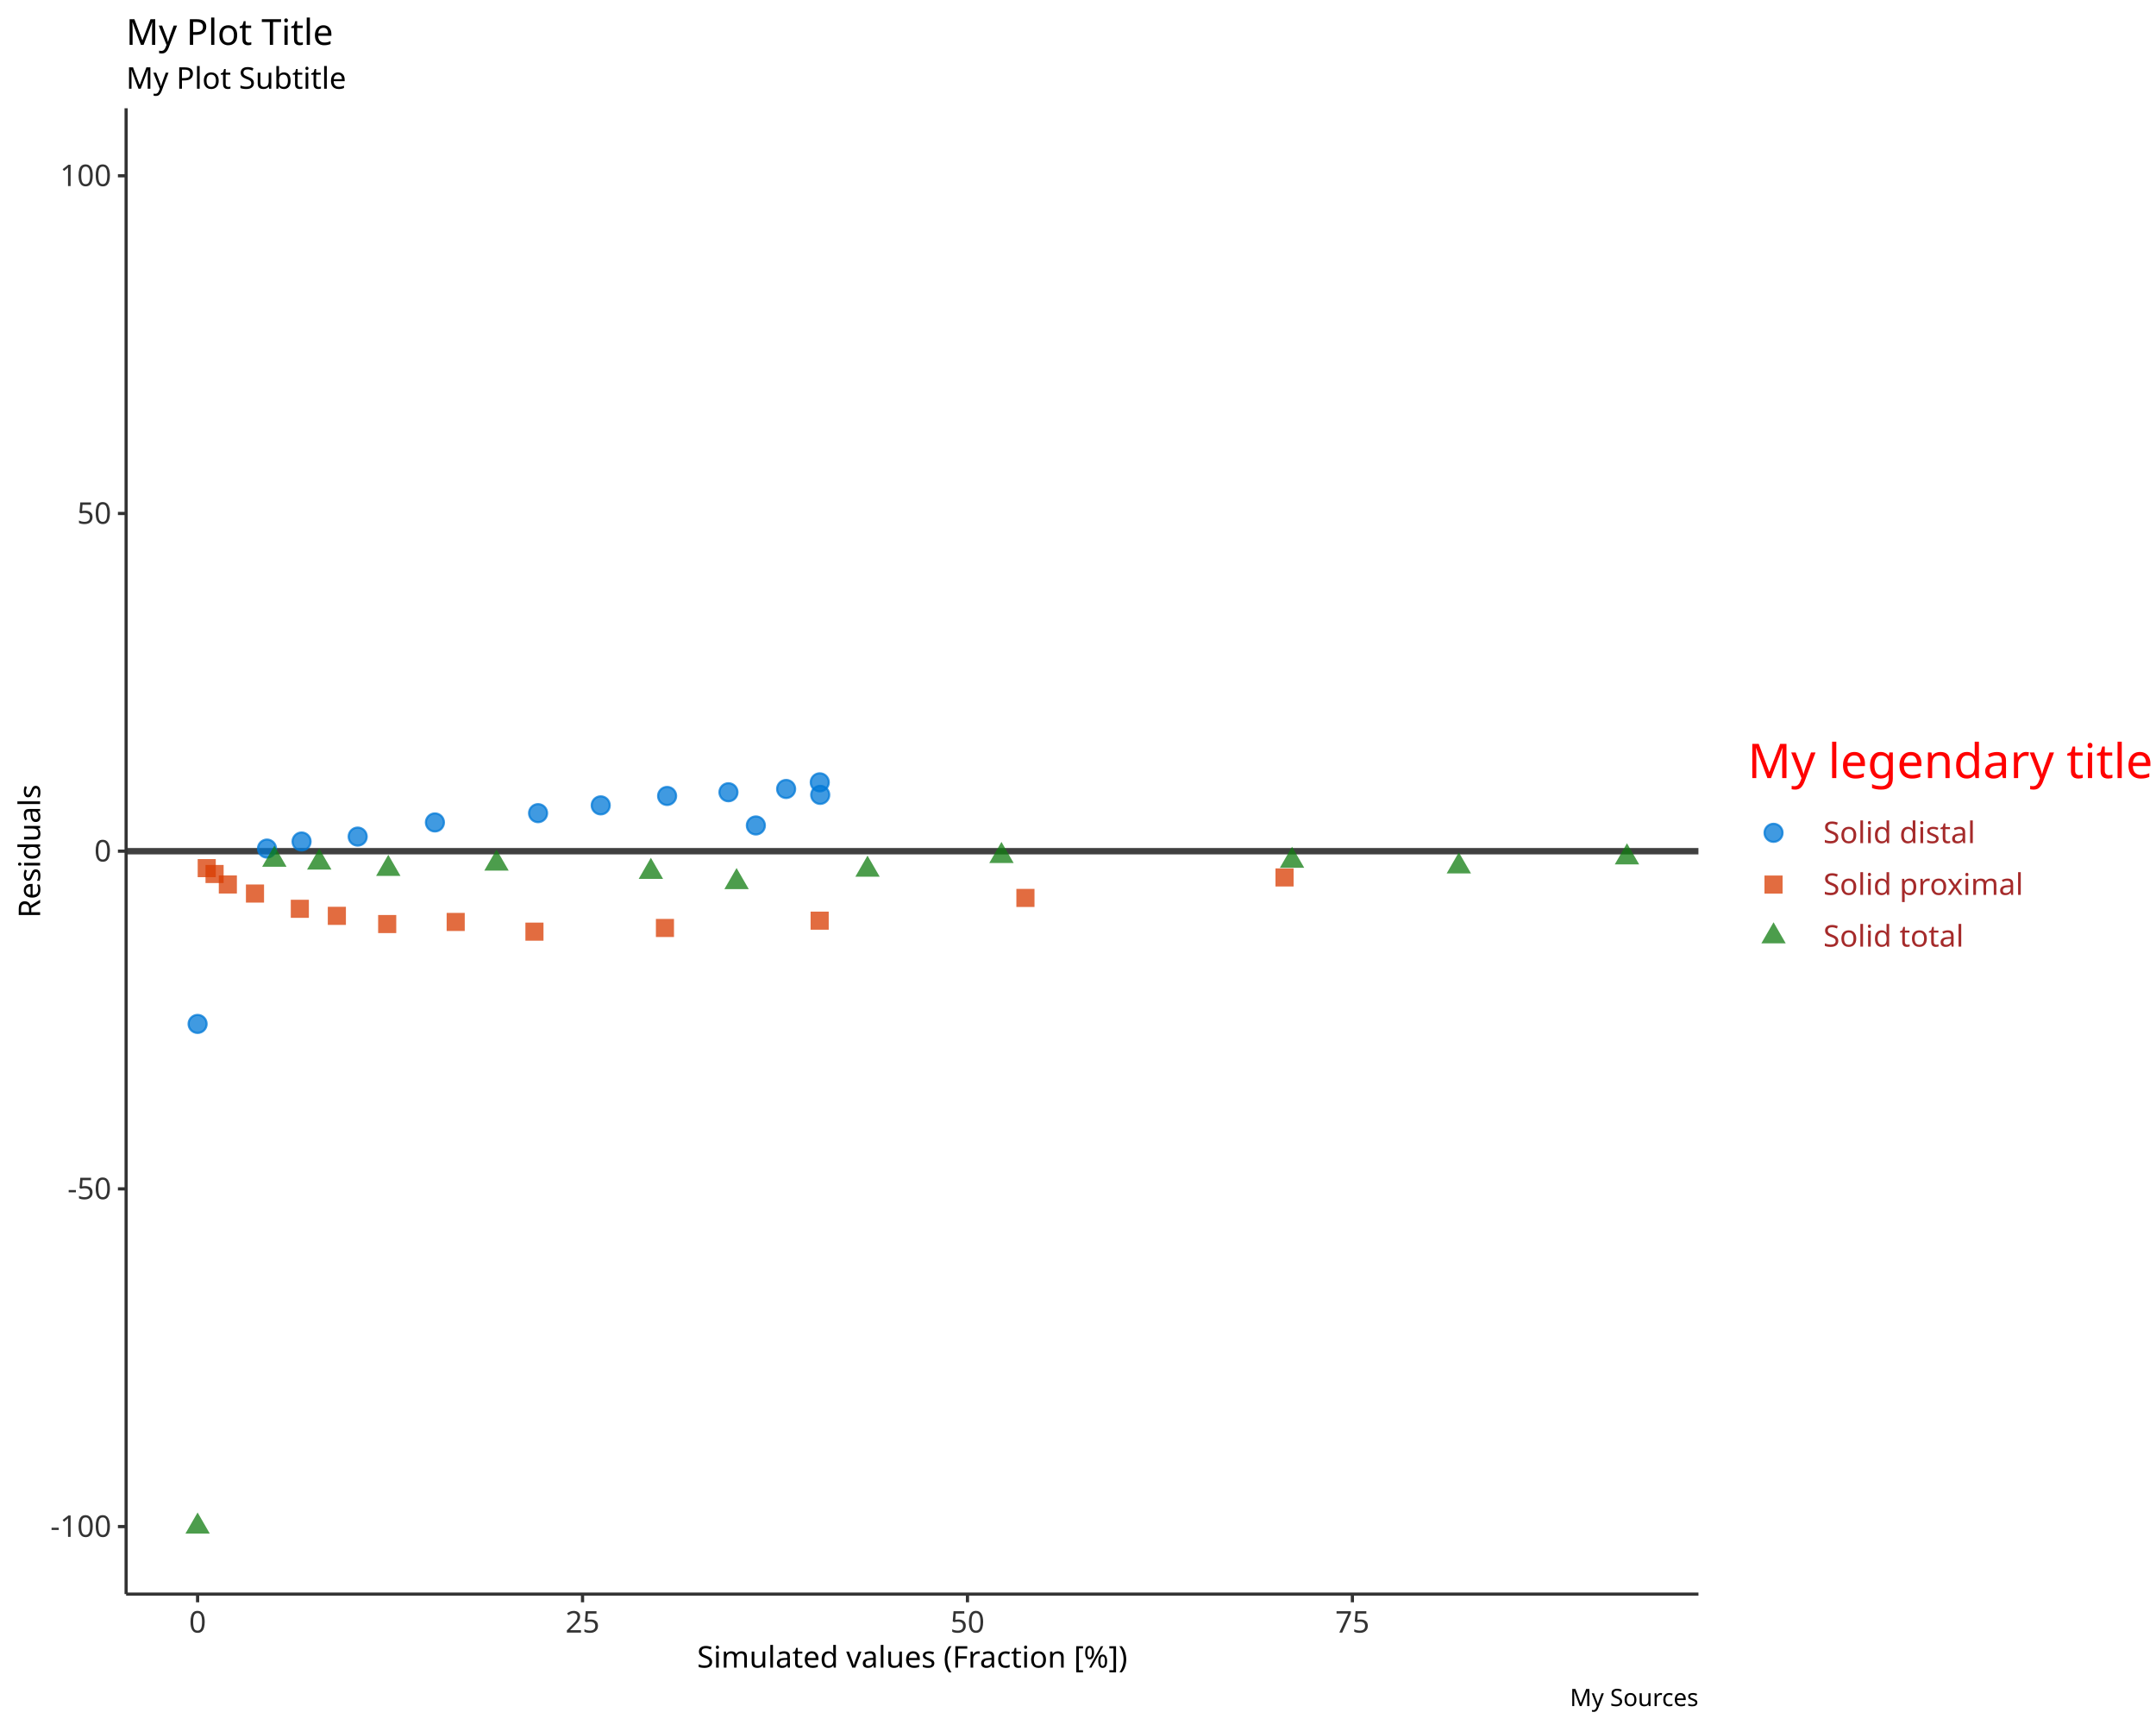
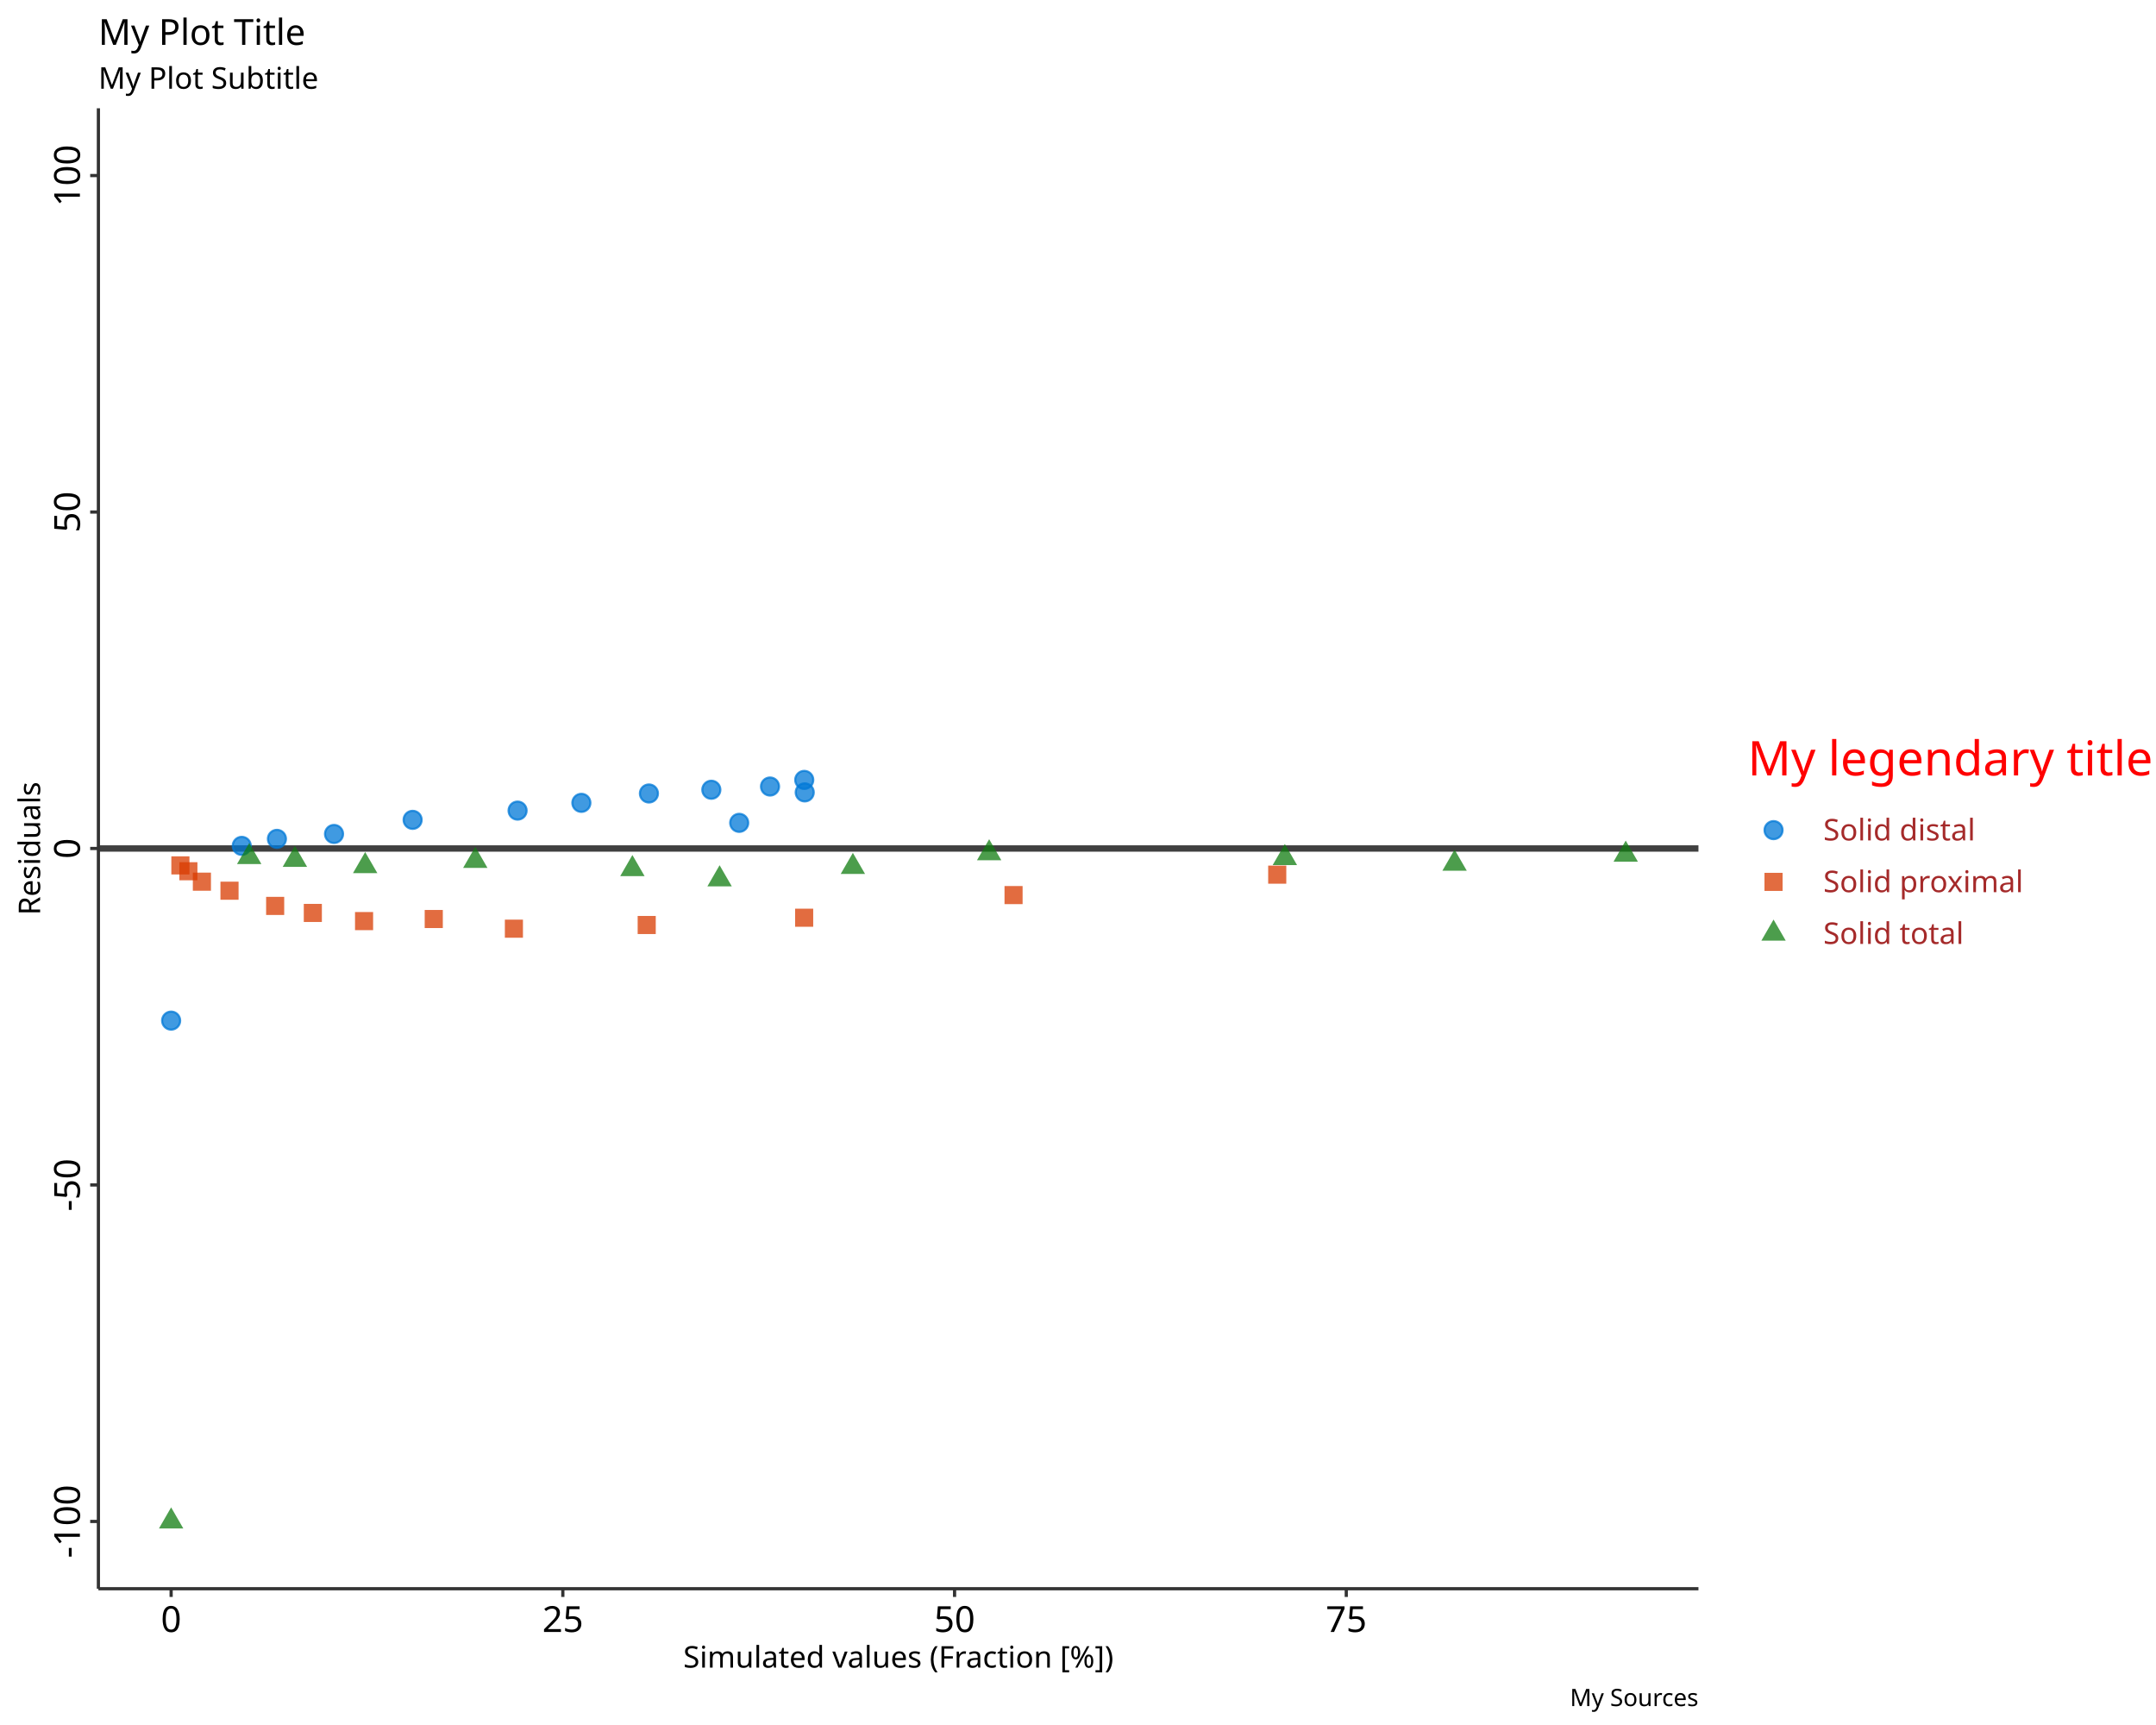
<svg xmlns="http://www.w3.org/2000/svg" class="svglite" data-engine-version="2.0" width="720.00pt" height="576.00pt" viewBox="0 0 720.00 576.00">
  <defs>
    <style type="text/css">
    .svglite line, .svglite polyline, .svglite polygon, .svglite path, .svglite rect, .svglite circle {
      fill: none;
      stroke: #000000;
      stroke-linecap: round;
      stroke-linejoin: round;
      stroke-miterlimit: 10.00;
    }
  </style>
  </defs>
  <rect width="100%" height="100%" style="stroke: none; fill: #FFFFFF;" />
  <defs>
    <clipPath id="cpMC4wMHw3MjAuMDB8MC4wMHw1NzYuMDA=">
      <rect x="0.00" y="0.00" width="720.00" height="576.00" />
    </clipPath>
  </defs>
  <g clip-path="url(#cpMC4wMHw3MjAuMDB8MC4wMHw1NzYuMDA=)">
    <rect x="0.00" y="0.00" width="720.00" height="576.00" style="stroke-width: 1.07; stroke: none; fill: #FFFFFF;" />
  </g>
  <defs>
-     <clipPath id="cpNDIuMTJ8NTY3LjIwfDM2LjE1fDUzMi4yOQ==">
-       <rect x="42.12" y="36.15" width="525.07" height="496.14" />
+     <clipPath id="cpMzIuODZ8NTY3LjIwfDM2LjE1fDUzMC41MA==">
+       <rect x="32.86" y="36.15" width="534.34" height="494.35" />
    </clipPath>
  </defs>
-   <g clip-path="url(#cpNDIuMTJ8NTY3LjIwfDM2LjE1fDUzMi4yOQ==)">
-     <rect x="42.12" y="36.15" width="525.07" height="496.14" style="stroke-width: 1.07; stroke: none; fill: #FFFFFF;" />
+   <g clip-path="url(#cpMzIuODZ8NTY3LjIwfDM2LjE1fDUzMC41MA==)">
+     <rect x="32.86" y="36.15" width="534.34" height="494.35" style="stroke-width: 1.07; stroke: none; fill: #FFFFFF;" />
  </g>
  <g clip-path="url(#cpMC4wMHw3MjAuMDB8MC4wMHw1NzYuMDA=)">
</g>
-   <g clip-path="url(#cpNDIuMTJ8NTY3LjIwfDM2LjE1fDUzMi4yOQ==)">
+   <g clip-path="url(#cpMzIuODZ8NTY3LjIwfDM2LjE1fDUzMC41MA==)">
</g>
  <g clip-path="url(#cpMC4wMHw3MjAuMDB8MC4wMHw1NzYuMDA=)">
</g>
-   <g clip-path="url(#cpNDIuMTJ8NTY3LjIwfDM2LjE1fDUzMi4yOQ==)">
+   <g clip-path="url(#cpMzIuODZ8NTY3LjIwfDM2LjE1fDUzMC41MA==)">
</g>
  <g clip-path="url(#cpMC4wMHw3MjAuMDB8MC4wMHw1NzYuMDA=)">
</g>
-   <g clip-path="url(#cpNDIuMTJ8NTY3LjIwfDM2LjE1fDUzMi4yOQ==)">
+   <g clip-path="url(#cpMzIuODZ8NTY3LjIwfDM2LjE1fDUzMC41MA==)">
</g>
  <g clip-path="url(#cpMC4wMHw3MjAuMDB8MC4wMHw1NzYuMDA=)">
</g>
-   <g clip-path="url(#cpNDIuMTJ8NTY3LjIwfDM2LjE1fDUzMi4yOQ==)">
+   <g clip-path="url(#cpMzIuODZ8NTY3LjIwfDM2LjE1fDUzMC41MA==)">
</g>
  <g clip-path="url(#cpMC4wMHw3MjAuMDB8MC4wMHw1NzYuMDA=)">
</g>
-   <g clip-path="url(#cpNDIuMTJ8NTY3LjIwfDM2LjE1fDUzMi4yOQ==)">
+   <g clip-path="url(#cpMzIuODZ8NTY3LjIwfDM2LjE1fDUzMC41MA==)">
</g>
  <g clip-path="url(#cpMC4wMHw3MjAuMDB8MC4wMHw1NzYuMDA=)">
</g>
-   <g clip-path="url(#cpNDIuMTJ8NTY3LjIwfDM2LjE1fDUzMi4yOQ==)">
+   <g clip-path="url(#cpMzIuODZ8NTY3LjIwfDM2LjE1fDUzMC41MA==)">
</g>
  <g clip-path="url(#cpMC4wMHw3MjAuMDB8MC4wMHw1NzYuMDA=)">
</g>
-   <g clip-path="url(#cpNDIuMTJ8NTY3LjIwfDM2LjE1fDUzMi4yOQ==)">
+   <g clip-path="url(#cpMzIuODZ8NTY3LjIwfDM2LjE1fDUzMC41MA==)">
</g>
  <g clip-path="url(#cpMC4wMHw3MjAuMDB8MC4wMHw1NzYuMDA=)">
</g>
-   <g clip-path="url(#cpNDIuMTJ8NTY3LjIwfDM2LjE1fDUzMi4yOQ==)">
+   <g clip-path="url(#cpMzIuODZ8NTY3LjIwfDM2LjE1fDUzMC41MA==)">
</g>
  <g clip-path="url(#cpMC4wMHw3MjAuMDB8MC4wMHw1NzYuMDA=)">
</g>
-   <g clip-path="url(#cpNDIuMTJ8NTY3LjIwfDM2LjE1fDUzMi4yOQ==)">
+   <g clip-path="url(#cpMzIuODZ8NTY3LjIwfDM2LjE1fDUzMC41MA==)">
</g>
  <g clip-path="url(#cpMC4wMHw3MjAuMDB8MC4wMHw1NzYuMDA=)">
</g>
-   <g clip-path="url(#cpNDIuMTJ8NTY3LjIwfDM2LjE1fDUzMi4yOQ==)">
+   <g clip-path="url(#cpMzIuODZ8NTY3LjIwfDM2LjE1fDUzMC41MA==)">
</g>
  <g clip-path="url(#cpMC4wMHw3MjAuMDB8MC4wMHw1NzYuMDA=)">
</g>
-   <g clip-path="url(#cpNDIuMTJ8NTY3LjIwfDM2LjE1fDUzMi4yOQ==)">
+   <g clip-path="url(#cpMzIuODZ8NTY3LjIwfDM2LjE1fDUzMC41MA==)">
</g>
  <g clip-path="url(#cpMC4wMHw3MjAuMDB8MC4wMHw1NzYuMDA=)">
</g>
-   <g clip-path="url(#cpNDIuMTJ8NTY3LjIwfDM2LjE1fDUzMi4yOQ==)">
+   <g clip-path="url(#cpMzIuODZ8NTY3LjIwfDM2LjE1fDUzMC41MA==)">
</g>
  <g clip-path="url(#cpMC4wMHw3MjAuMDB8MC4wMHw1NzYuMDA=)">
</g>
-   <g clip-path="url(#cpNDIuMTJ8NTY3LjIwfDM2LjE1fDUzMi4yOQ==)">
+   <g clip-path="url(#cpMzIuODZ8NTY3LjIwfDM2LjE1fDUzMC41MA==)">
</g>
  <g clip-path="url(#cpMC4wMHw3MjAuMDB8MC4wMHw1NzYuMDA=)">
</g>
-   <g clip-path="url(#cpNDIuMTJ8NTY3LjIwfDM2LjE1fDUzMi4yOQ==)">
+   <g clip-path="url(#cpMzIuODZ8NTY3LjIwfDM2LjE1fDUzMC41MA==)">
</g>
  <g clip-path="url(#cpMC4wMHw3MjAuMDB8MC4wMHw1NzYuMDA=)">
</g>
-   <g clip-path="url(#cpNDIuMTJ8NTY3LjIwfDM2LjE1fDUzMi4yOQ==)">
+   <g clip-path="url(#cpMzIuODZ8NTY3LjIwfDM2LjE1fDUzMC41MA==)">
</g>
  <g clip-path="url(#cpMC4wMHw3MjAuMDB8MC4wMHw1NzYuMDA=)">
</g>
-   <g clip-path="url(#cpNDIuMTJ8NTY3LjIwfDM2LjE1fDUzMi4yOQ==)">
-     <line x1="42.12" y1="284.22" x2="567.20" y2="284.22" style="stroke-width: 2.13; stroke: #000000; stroke-opacity: 0.75; stroke-linecap: butt;" />
-     <circle cx="65.99" cy="341.90" r="3.02" style="stroke-width: 0.71; stroke: #0078D7; stroke-opacity: 0.75; fill: #0078D7; fill-opacity: 0.75;" />
-     <circle cx="252.42" cy="275.63" r="3.02" style="stroke-width: 0.71; stroke: #0078D7; stroke-opacity: 0.75; fill: #0078D7; fill-opacity: 0.75;" />
-     <circle cx="273.91" cy="265.42" r="3.02" style="stroke-width: 0.71; stroke: #0078D7; stroke-opacity: 0.75; fill: #0078D7; fill-opacity: 0.75;" />
-     <circle cx="273.76" cy="261.23" r="3.02" style="stroke-width: 0.71; stroke: #0078D7; stroke-opacity: 0.75; fill: #0078D7; fill-opacity: 0.75;" />
-     <circle cx="262.53" cy="263.45" r="3.02" style="stroke-width: 0.71; stroke: #0078D7; stroke-opacity: 0.75; fill: #0078D7; fill-opacity: 0.75;" />
-     <circle cx="243.27" cy="264.54" r="3.02" style="stroke-width: 0.71; stroke: #0078D7; stroke-opacity: 0.75; fill: #0078D7; fill-opacity: 0.75;" />
-     <circle cx="222.78" cy="265.78" r="3.02" style="stroke-width: 0.71; stroke: #0078D7; stroke-opacity: 0.75; fill: #0078D7; fill-opacity: 0.75;" />
-     <circle cx="200.61" cy="268.92" r="3.02" style="stroke-width: 0.71; stroke: #0078D7; stroke-opacity: 0.75; fill: #0078D7; fill-opacity: 0.75;" />
-     <circle cx="179.69" cy="271.52" r="3.02" style="stroke-width: 0.71; stroke: #0078D7; stroke-opacity: 0.75; fill: #0078D7; fill-opacity: 0.75;" />
-     <circle cx="145.24" cy="274.62" r="3.02" style="stroke-width: 0.71; stroke: #0078D7; stroke-opacity: 0.75; fill: #0078D7; fill-opacity: 0.75;" />
-     <circle cx="119.45" cy="279.35" r="3.02" style="stroke-width: 0.71; stroke: #0078D7; stroke-opacity: 0.75; fill: #0078D7; fill-opacity: 0.75;" />
-     <circle cx="100.71" cy="280.99" r="3.02" style="stroke-width: 0.71; stroke: #0078D7; stroke-opacity: 0.75; fill: #0078D7; fill-opacity: 0.75;" />
-     <circle cx="89.16" cy="283.35" r="3.02" style="stroke-width: 0.71; stroke: #0078D7; stroke-opacity: 0.75; fill: #0078D7; fill-opacity: 0.75;" />
-     <polygon points="425.95,296.01 432.00,296.01 432.00,289.97 425.95,289.97 " style="stroke-width: 0.71; stroke: none; fill: #D83B01; fill-opacity: 0.75;" />
-     <polygon points="339.42,302.85 345.47,302.85 345.47,296.81 339.42,296.81 " style="stroke-width: 0.71; stroke: none; fill: #D83B01; fill-opacity: 0.75;" />
-     <polygon points="270.70,310.44 276.75,310.44 276.75,304.40 270.70,304.40 " style="stroke-width: 0.71; stroke: none; fill: #D83B01; fill-opacity: 0.75;" />
-     <polygon points="219.04,312.88 225.08,312.88 225.08,306.84 219.04,306.84 " style="stroke-width: 0.71; stroke: none; fill: #D83B01; fill-opacity: 0.75;" />
-     <polygon points="175.46,314.11 181.50,314.11 181.50,308.07 175.46,308.07 " style="stroke-width: 0.71; stroke: none; fill: #D83B01; fill-opacity: 0.75;" />
-     <polygon points="149.16,310.87 155.20,310.87 155.20,304.83 149.16,304.83 " style="stroke-width: 0.71; stroke: none; fill: #D83B01; fill-opacity: 0.75;" />
-     <polygon points="126.28,311.57 132.33,311.57 132.33,305.53 126.28,305.53 " style="stroke-width: 0.71; stroke: none; fill: #D83B01; fill-opacity: 0.75;" />
-     <polygon points="109.47,308.84 115.52,308.84 115.52,302.79 109.47,302.79 " style="stroke-width: 0.71; stroke: none; fill: #D83B01; fill-opacity: 0.75;" />
-     <polygon points="97.11,306.48 103.15,306.48 103.15,300.44 97.11,300.44 " style="stroke-width: 0.71; stroke: none; fill: #D83B01; fill-opacity: 0.75;" />
-     <polygon points="82.13,301.39 88.18,301.39 88.18,295.34 82.13,295.34 " style="stroke-width: 0.71; stroke: none; fill: #D83B01; fill-opacity: 0.75;" />
-     <polygon points="73.07,298.36 79.11,298.36 79.11,292.32 73.07,292.32 " style="stroke-width: 0.71; stroke: none; fill: #D83B01; fill-opacity: 0.75;" />
-     <polygon points="68.63,294.86 74.68,294.86 74.68,288.82 68.63,288.82 " style="stroke-width: 0.71; stroke: none; fill: #D83B01; fill-opacity: 0.75;" />
-     <polygon points="66.02,292.90 72.06,292.90 72.06,286.86 66.02,286.86 " style="stroke-width: 0.71; stroke: none; fill: #D83B01; fill-opacity: 0.75;" />
-     <polygon points="65.99,505.04 70.06,512.09 61.92,512.09 " style="stroke-width: 0.71; stroke: none; fill: #107C10; fill-opacity: 0.75;" />
-     <polygon points="543.33,281.58 547.40,288.63 539.26,288.63 " style="stroke-width: 0.71; stroke: none; fill: #107C10; fill-opacity: 0.75;" />
-     <polygon points="487.18,284.60 491.25,291.65 483.11,291.65 " style="stroke-width: 0.71; stroke: none; fill: #107C10; fill-opacity: 0.75;" />
-     <polygon points="431.48,282.72 435.55,289.77 427.41,289.77 " style="stroke-width: 0.71; stroke: none; fill: #107C10; fill-opacity: 0.75;" />
-     <polygon points="334.44,281.12 338.51,288.17 330.37,288.17 " style="stroke-width: 0.71; stroke: none; fill: #107C10; fill-opacity: 0.75;" />
-     <polygon points="289.71,285.70 293.78,292.75 285.64,292.75 " style="stroke-width: 0.71; stroke: none; fill: #107C10; fill-opacity: 0.75;" />
-     <polygon points="245.98,289.84 250.05,296.89 241.91,296.89 " style="stroke-width: 0.71; stroke: none; fill: #107C10; fill-opacity: 0.75;" />
-     <polygon points="217.36,286.42 221.43,293.47 213.29,293.47 " style="stroke-width: 0.71; stroke: none; fill: #107C10; fill-opacity: 0.75;" />
-     <polygon points="165.81,283.66 169.88,290.71 161.74,290.71 " style="stroke-width: 0.71; stroke: none; fill: #107C10; fill-opacity: 0.75;" />
-     <polygon points="129.67,285.42 133.74,292.47 125.60,292.47 " style="stroke-width: 0.71; stroke: none; fill: #107C10; fill-opacity: 0.75;" />
-     <polygon points="106.61,283.31 110.68,290.36 102.54,290.36 " style="stroke-width: 0.71; stroke: none; fill: #107C10; fill-opacity: 0.75;" />
-     <polygon points="91.62,282.37 95.69,289.42 87.55,289.42 " style="stroke-width: 0.71; stroke: none; fill: #107C10; fill-opacity: 0.75;" />
+   <g clip-path="url(#cpMzIuODZ8NTY3LjIwfDM2LjE1fDUzMC41MA==)">
+     <line x1="32.86" y1="283.32" x2="567.20" y2="283.32" style="stroke-width: 2.13; stroke: #000000; stroke-opacity: 0.75; stroke-linecap: butt;" />
+     <circle cx="57.15" cy="340.80" r="3.02" style="stroke-width: 0.71; stroke: #0078D7; stroke-opacity: 0.75; fill: #0078D7; fill-opacity: 0.75;" />
+     <circle cx="246.86" cy="274.76" r="3.02" style="stroke-width: 0.71; stroke: #0078D7; stroke-opacity: 0.75; fill: #0078D7; fill-opacity: 0.75;" />
+     <circle cx="268.74" cy="264.59" r="3.02" style="stroke-width: 0.71; stroke: #0078D7; stroke-opacity: 0.75; fill: #0078D7; fill-opacity: 0.75;" />
+     <circle cx="268.58" cy="260.42" r="3.02" style="stroke-width: 0.71; stroke: #0078D7; stroke-opacity: 0.75; fill: #0078D7; fill-opacity: 0.75;" />
+     <circle cx="257.15" cy="262.63" r="3.02" style="stroke-width: 0.71; stroke: #0078D7; stroke-opacity: 0.75; fill: #0078D7; fill-opacity: 0.75;" />
+     <circle cx="237.55" cy="263.71" r="3.02" style="stroke-width: 0.71; stroke: #0078D7; stroke-opacity: 0.75; fill: #0078D7; fill-opacity: 0.75;" />
+     <circle cx="216.71" cy="264.95" r="3.02" style="stroke-width: 0.71; stroke: #0078D7; stroke-opacity: 0.75; fill: #0078D7; fill-opacity: 0.75;" />
+     <circle cx="194.15" cy="268.08" r="3.02" style="stroke-width: 0.71; stroke: #0078D7; stroke-opacity: 0.75; fill: #0078D7; fill-opacity: 0.75;" />
+     <circle cx="172.85" cy="270.67" r="3.02" style="stroke-width: 0.71; stroke: #0078D7; stroke-opacity: 0.75; fill: #0078D7; fill-opacity: 0.75;" />
+     <circle cx="137.80" cy="273.76" r="3.02" style="stroke-width: 0.71; stroke: #0078D7; stroke-opacity: 0.75; fill: #0078D7; fill-opacity: 0.75;" />
+     <circle cx="111.55" cy="278.47" r="3.02" style="stroke-width: 0.71; stroke: #0078D7; stroke-opacity: 0.75; fill: #0078D7; fill-opacity: 0.75;" />
+     <circle cx="92.48" cy="280.11" r="3.02" style="stroke-width: 0.71; stroke: #0078D7; stroke-opacity: 0.75; fill: #0078D7; fill-opacity: 0.75;" />
+     <circle cx="80.73" cy="282.45" r="3.02" style="stroke-width: 0.71; stroke: #0078D7; stroke-opacity: 0.75; fill: #0078D7; fill-opacity: 0.75;" />
+     <polygon points="423.51,295.08 429.56,295.08 429.56,289.04 423.51,289.04 " style="stroke-width: 0.71; stroke: none; fill: #D83B01; fill-opacity: 0.75;" />
+     <polygon points="335.46,301.90 341.50,301.90 341.50,295.86 335.46,295.86 " style="stroke-width: 0.71; stroke: none; fill: #D83B01; fill-opacity: 0.75;" />
+     <polygon points="265.53,309.46 271.57,309.46 271.57,303.42 265.53,303.42 " style="stroke-width: 0.71; stroke: none; fill: #D83B01; fill-opacity: 0.75;" />
+     <polygon points="212.95,311.89 218.99,311.89 218.99,305.85 212.95,305.85 " style="stroke-width: 0.71; stroke: none; fill: #D83B01; fill-opacity: 0.75;" />
+     <polygon points="168.60,313.12 174.64,313.12 174.64,307.08 168.60,307.08 " style="stroke-width: 0.71; stroke: none; fill: #D83B01; fill-opacity: 0.75;" />
+     <polygon points="141.83,309.89 147.88,309.89 147.88,303.85 141.83,303.85 " style="stroke-width: 0.71; stroke: none; fill: #D83B01; fill-opacity: 0.75;" />
+     <polygon points="118.56,310.59 124.60,310.59 124.60,304.54 118.56,304.54 " style="stroke-width: 0.71; stroke: none; fill: #D83B01; fill-opacity: 0.75;" />
+     <polygon points="101.45,307.86 107.49,307.86 107.49,301.82 101.45,301.82 " style="stroke-width: 0.71; stroke: none; fill: #D83B01; fill-opacity: 0.75;" />
+     <polygon points="88.87,305.52 94.91,305.52 94.91,299.47 88.87,299.47 " style="stroke-width: 0.71; stroke: none; fill: #D83B01; fill-opacity: 0.75;" />
+     <polygon points="73.62,300.44 79.67,300.44 79.67,294.40 73.62,294.40 " style="stroke-width: 0.71; stroke: none; fill: #D83B01; fill-opacity: 0.75;" />
+     <polygon points="64.40,297.43 70.45,297.43 70.45,291.38 64.40,291.38 " style="stroke-width: 0.71; stroke: none; fill: #D83B01; fill-opacity: 0.75;" />
+     <polygon points="59.89,293.94 65.93,293.94 65.93,287.90 59.89,287.90 " style="stroke-width: 0.71; stroke: none; fill: #D83B01; fill-opacity: 0.75;" />
+     <polygon points="57.22,291.99 63.27,291.99 63.27,285.94 57.22,285.94 " style="stroke-width: 0.71; stroke: none; fill: #D83B01; fill-opacity: 0.75;" />
+     <polygon points="57.15,503.33 61.22,510.38 53.08,510.38 " style="stroke-width: 0.71; stroke: none; fill: #107C10; fill-opacity: 0.75;" />
+     <polygon points="542.91,280.68 546.98,287.73 538.84,287.73 " style="stroke-width: 0.71; stroke: none; fill: #107C10; fill-opacity: 0.75;" />
+     <polygon points="485.76,283.69 489.83,290.74 481.69,290.74 " style="stroke-width: 0.71; stroke: none; fill: #107C10; fill-opacity: 0.75;" />
+     <polygon points="429.08,281.81 433.15,288.86 425.01,288.86 " style="stroke-width: 0.71; stroke: none; fill: #107C10; fill-opacity: 0.75;" />
+     <polygon points="330.33,280.22 334.40,287.26 326.26,287.26 " style="stroke-width: 0.71; stroke: none; fill: #107C10; fill-opacity: 0.75;" />
+     <polygon points="284.82,284.78 288.89,291.83 280.75,291.83 " style="stroke-width: 0.71; stroke: none; fill: #107C10; fill-opacity: 0.75;" />
+     <polygon points="240.31,288.91 244.38,295.96 236.24,295.96 " style="stroke-width: 0.71; stroke: none; fill: #107C10; fill-opacity: 0.75;" />
+     <polygon points="211.19,285.50 215.26,292.55 207.12,292.55 " style="stroke-width: 0.71; stroke: none; fill: #107C10; fill-opacity: 0.75;" />
+     <polygon points="158.73,282.75 162.79,289.80 154.66,289.80 " style="stroke-width: 0.71; stroke: none; fill: #107C10; fill-opacity: 0.75;" />
+     <polygon points="121.95,284.50 126.02,291.55 117.88,291.55 " style="stroke-width: 0.71; stroke: none; fill: #107C10; fill-opacity: 0.75;" />
+     <polygon points="98.48,282.41 102.55,289.45 94.41,289.45 " style="stroke-width: 0.71; stroke: none; fill: #107C10; fill-opacity: 0.75;" />
+     <polygon points="83.22,281.47 87.29,288.52 79.15,288.52 " style="stroke-width: 0.71; stroke: none; fill: #107C10; fill-opacity: 0.75;" />
  </g>
  <g clip-path="url(#cpMC4wMHw3MjAuMDB8MC4wMHw1NzYuMDA=)">
-     <polyline points="42.12,532.29 42.12,36.15 " style="stroke-width: 1.07; stroke: #333333; stroke-linecap: butt;" />
-     <text x="37.19" y="513.18" text-anchor="end" style="font-size: 10.00px; fill: #333333; font-family: sans;" textLength="20.02px" lengthAdjust="spacingAndGlyphs">-100</text>
-     <text x="37.19" y="400.42" text-anchor="end" style="font-size: 10.00px; fill: #333333; font-family: sans;" textLength="14.45px" lengthAdjust="spacingAndGlyphs">-50</text>
-     <text x="37.19" y="287.66" text-anchor="end" style="font-size: 10.00px; fill: #333333; font-family: sans;" textLength="5.56px" lengthAdjust="spacingAndGlyphs">0</text>
-     <text x="37.19" y="174.90" text-anchor="end" style="font-size: 10.00px; fill: #333333; font-family: sans;" textLength="11.12px" lengthAdjust="spacingAndGlyphs">50</text>
-     <text x="37.19" y="62.14" text-anchor="end" style="font-size: 10.00px; fill: #333333; font-family: sans;" textLength="16.69px" lengthAdjust="spacingAndGlyphs">100</text>
-     <polyline points="39.38,509.74 42.12,509.74 " style="stroke-width: 1.07; stroke: #333333; stroke-linecap: butt;" />
-     <polyline points="39.38,396.98 42.12,396.98 " style="stroke-width: 1.07; stroke: #333333; stroke-linecap: butt;" />
-     <polyline points="39.38,284.22 42.12,284.22 " style="stroke-width: 1.07; stroke: #333333; stroke-linecap: butt;" />
-     <polyline points="39.38,171.46 42.12,171.46 " style="stroke-width: 1.07; stroke: #333333; stroke-linecap: butt;" />
-     <polyline points="39.38,58.70 42.12,58.70 " style="stroke-width: 1.07; stroke: #333333; stroke-linecap: butt;" />
-     <polyline points="42.12,532.29 567.20,532.29 " style="stroke-width: 1.07; stroke: #333333; stroke-linecap: butt;" />
-     <polyline points="65.99,535.03 65.99,532.29 " style="stroke-width: 1.07; stroke: #333333; stroke-linecap: butt;" />
-     <polyline points="194.54,535.03 194.54,532.29 " style="stroke-width: 1.07; stroke: #333333; stroke-linecap: butt;" />
-     <polyline points="323.09,535.03 323.09,532.29 " style="stroke-width: 1.07; stroke: #333333; stroke-linecap: butt;" />
-     <polyline points="451.63,535.03 451.63,532.29 " style="stroke-width: 1.07; stroke: #333333; stroke-linecap: butt;" />
-     <text x="65.99" y="545.14" text-anchor="middle" style="font-size: 10.00px; fill: #333333; font-family: sans;" textLength="5.56px" lengthAdjust="spacingAndGlyphs">0</text>
-     <text x="194.54" y="545.14" text-anchor="middle" style="font-size: 10.00px; fill: #333333; font-family: sans;" textLength="11.12px" lengthAdjust="spacingAndGlyphs">25</text>
-     <text x="323.09" y="545.14" text-anchor="middle" style="font-size: 10.00px; fill: #333333; font-family: sans;" textLength="11.12px" lengthAdjust="spacingAndGlyphs">50</text>
-     <text x="451.63" y="545.14" text-anchor="middle" style="font-size: 10.00px; fill: #333333; font-family: sans;" textLength="11.12px" lengthAdjust="spacingAndGlyphs">75</text>
-     <text x="304.66" y="556.84" text-anchor="middle" style="font-size: 10.00px; font-family: sans;" textLength="138.95px" lengthAdjust="spacingAndGlyphs">Simulated values (Fraction [%])</text>
-     <text transform="translate(13.40,284.22) rotate(-90)" text-anchor="middle" style="font-size: 10.00px; font-family: sans;" textLength="43.92px" lengthAdjust="spacingAndGlyphs">Residuals</text>
-     <rect x="578.16" y="241.67" width="136.36" height="85.10" style="stroke-width: 1.07; stroke: none; fill: #FFFFFF;" />
-     <text x="583.64" y="259.82" style="font-size: 16.00px; fill: #FF0000; font-family: sans;" textLength="125.40px" lengthAdjust="spacingAndGlyphs">My legendary title</text>
-     <rect x="583.64" y="269.45" width="17.28" height="17.28" style="stroke-width: 1.07; stroke: none; fill: #FFFFFF;" />
-     <circle cx="592.28" cy="278.09" r="3.02" style="stroke-width: 0.71; stroke: #0078D7; stroke-opacity: 0.75; fill: #0078D7; fill-opacity: 0.75;" />
-     <rect x="583.64" y="286.73" width="17.28" height="17.28" style="stroke-width: 1.07; stroke: none; fill: #FFFFFF;" />
-     <polygon points="589.25,298.39 595.30,298.39 595.30,292.35 589.25,292.35 " style="stroke-width: 0.71; stroke: none; fill: #D83B01; fill-opacity: 0.75;" />
-     <rect x="583.64" y="304.01" width="17.28" height="17.28" style="stroke-width: 1.07; stroke: none; fill: #FFFFFF;" />
-     <polygon points="592.28,307.95 596.35,315.00 588.21,315.00 " style="stroke-width: 0.71; stroke: none; fill: #107C10; fill-opacity: 0.75;" />
-     <text x="608.89" y="281.53" style="font-size: 10.00px; fill: #A52A2A; font-family: sans;" textLength="48.36px" lengthAdjust="spacingAndGlyphs">Solid distal</text>
-     <text x="608.89" y="298.81" style="font-size: 10.00px; fill: #A52A2A; font-family: sans;" textLength="62.81px" lengthAdjust="spacingAndGlyphs">Solid proximal</text>
-     <text x="608.89" y="316.09" style="font-size: 10.00px; fill: #A52A2A; font-family: sans;" textLength="43.91px" lengthAdjust="spacingAndGlyphs">Solid total</text>
-     <text x="42.12" y="29.63" style="font-size: 10.00px; font-family: sans;" textLength="69.48px" lengthAdjust="spacingAndGlyphs">My Plot Subtitle</text>
-     <text x="42.12" y="14.98" style="font-size: 12.00px; font-family: sans;" textLength="66.02px" lengthAdjust="spacingAndGlyphs">My Plot Title</text>
+     <polyline points="32.86,530.50 32.86,36.15 " style="stroke-width: 1.07; stroke: #333333; stroke-linecap: butt;" />
+     <text transform="translate(26.68,508.03) rotate(-90)" text-anchor="middle" style="font-size: 12.00px; font-family: sans;" textLength="24.02px" lengthAdjust="spacingAndGlyphs">-100</text>
+     <text transform="translate(26.68,395.67) rotate(-90)" text-anchor="middle" style="font-size: 12.00px; font-family: sans;" textLength="17.34px" lengthAdjust="spacingAndGlyphs">-50</text>
+     <text transform="translate(26.68,283.32) rotate(-90)" text-anchor="middle" style="font-size: 12.00px; font-family: sans;" textLength="6.67px" lengthAdjust="spacingAndGlyphs">0</text>
+     <text transform="translate(26.68,170.97) rotate(-90)" text-anchor="middle" style="font-size: 12.00px; font-family: sans;" textLength="13.35px" lengthAdjust="spacingAndGlyphs">50</text>
+     <text transform="translate(26.68,58.62) rotate(-90)" text-anchor="middle" style="font-size: 12.00px; font-family: sans;" textLength="20.02px" lengthAdjust="spacingAndGlyphs">100</text>
+     <polyline points="30.12,508.03 32.86,508.03 " style="stroke-width: 1.07; stroke: #333333; stroke-linecap: butt;" />
+     <polyline points="30.12,395.67 32.86,395.67 " style="stroke-width: 1.07; stroke: #333333; stroke-linecap: butt;" />
+     <polyline points="30.12,283.32 32.86,283.32 " style="stroke-width: 1.07; stroke: #333333; stroke-linecap: butt;" />
+     <polyline points="30.12,170.97 32.86,170.97 " style="stroke-width: 1.07; stroke: #333333; stroke-linecap: butt;" />
+     <polyline points="30.12,58.62 32.86,58.62 " style="stroke-width: 1.07; stroke: #333333; stroke-linecap: butt;" />
+     <polyline points="32.86,530.50 567.20,530.50 " style="stroke-width: 1.07; stroke: #333333; stroke-linecap: butt;" />
+     <polyline points="57.15,533.24 57.15,530.50 " style="stroke-width: 1.07; stroke: #333333; stroke-linecap: butt;" />
+     <polyline points="187.96,533.24 187.96,530.50 " style="stroke-width: 1.07; stroke: #333333; stroke-linecap: butt;" />
+     <polyline points="318.78,533.24 318.78,530.50 " style="stroke-width: 1.07; stroke: #333333; stroke-linecap: butt;" />
+     <polyline points="449.59,533.24 449.59,530.50 " style="stroke-width: 1.07; stroke: #333333; stroke-linecap: butt;" />
+     <text x="57.15" y="544.93" text-anchor="middle" style="font-size: 12.00px; font-family: sans;" textLength="6.67px" lengthAdjust="spacingAndGlyphs">0</text>
+     <text x="187.96" y="544.93" text-anchor="middle" style="font-size: 12.00px; font-family: sans;" textLength="13.35px" lengthAdjust="spacingAndGlyphs">25</text>
+     <text x="318.78" y="544.93" text-anchor="middle" style="font-size: 12.00px; font-family: sans;" textLength="13.35px" lengthAdjust="spacingAndGlyphs">50</text>
+     <text x="449.59" y="544.93" text-anchor="middle" style="font-size: 12.00px; font-family: sans;" textLength="13.35px" lengthAdjust="spacingAndGlyphs">75</text>
+     <text x="300.03" y="556.84" text-anchor="middle" style="font-size: 10.00px; font-family: sans;" textLength="138.95px" lengthAdjust="spacingAndGlyphs">Simulated values (Fraction [%])</text>
+     <text transform="translate(13.40,283.32) rotate(-90)" text-anchor="middle" style="font-size: 10.00px; font-family: sans;" textLength="43.92px" lengthAdjust="spacingAndGlyphs">Residuals</text>
+     <rect x="578.16" y="240.77" width="136.36" height="85.10" style="stroke-width: 1.07; stroke: none; fill: #FFFFFF;" />
+     <text x="583.64" y="258.92" style="font-size: 16.00px; fill: #FF0000; font-family: sans;" textLength="125.40px" lengthAdjust="spacingAndGlyphs">My legendary title</text>
+     <rect x="583.64" y="268.55" width="17.28" height="17.28" style="stroke-width: 1.07; stroke: none; fill: #FFFFFF;" />
+     <circle cx="592.28" cy="277.19" r="3.02" style="stroke-width: 0.71; stroke: #0078D7; stroke-opacity: 0.75; fill: #0078D7; fill-opacity: 0.75;" />
+     <rect x="583.64" y="285.83" width="17.28" height="17.28" style="stroke-width: 1.07; stroke: none; fill: #FFFFFF;" />
+     <polygon points="589.25,297.49 595.30,297.49 595.30,291.45 589.25,291.45 " style="stroke-width: 0.71; stroke: none; fill: #D83B01; fill-opacity: 0.75;" />
+     <rect x="583.64" y="303.11" width="17.28" height="17.28" style="stroke-width: 1.07; stroke: none; fill: #FFFFFF;" />
+     <polygon points="592.28,307.05 596.35,314.10 588.21,314.10 " style="stroke-width: 0.71; stroke: none; fill: #107C10; fill-opacity: 0.75;" />
+     <text x="608.89" y="280.63" style="font-size: 10.00px; fill: #A52A2A; font-family: sans;" textLength="48.36px" lengthAdjust="spacingAndGlyphs">Solid distal</text>
+     <text x="608.89" y="297.91" style="font-size: 10.00px; fill: #A52A2A; font-family: sans;" textLength="62.81px" lengthAdjust="spacingAndGlyphs">Solid proximal</text>
+     <text x="608.89" y="315.19" style="font-size: 10.00px; fill: #A52A2A; font-family: sans;" textLength="43.91px" lengthAdjust="spacingAndGlyphs">Solid total</text>
+     <text x="32.86" y="29.63" style="font-size: 10.00px; font-family: sans;" textLength="69.48px" lengthAdjust="spacingAndGlyphs">My Plot Subtitle</text>
+     <text x="32.86" y="14.98" style="font-size: 12.00px; font-family: sans;" textLength="66.02px" lengthAdjust="spacingAndGlyphs">My Plot Title</text>
    <text x="567.20" y="569.69" text-anchor="end" style="font-size: 8.00px; font-family: sans;" textLength="42.25px" lengthAdjust="spacingAndGlyphs">My Sources</text>
  </g>
</svg>
